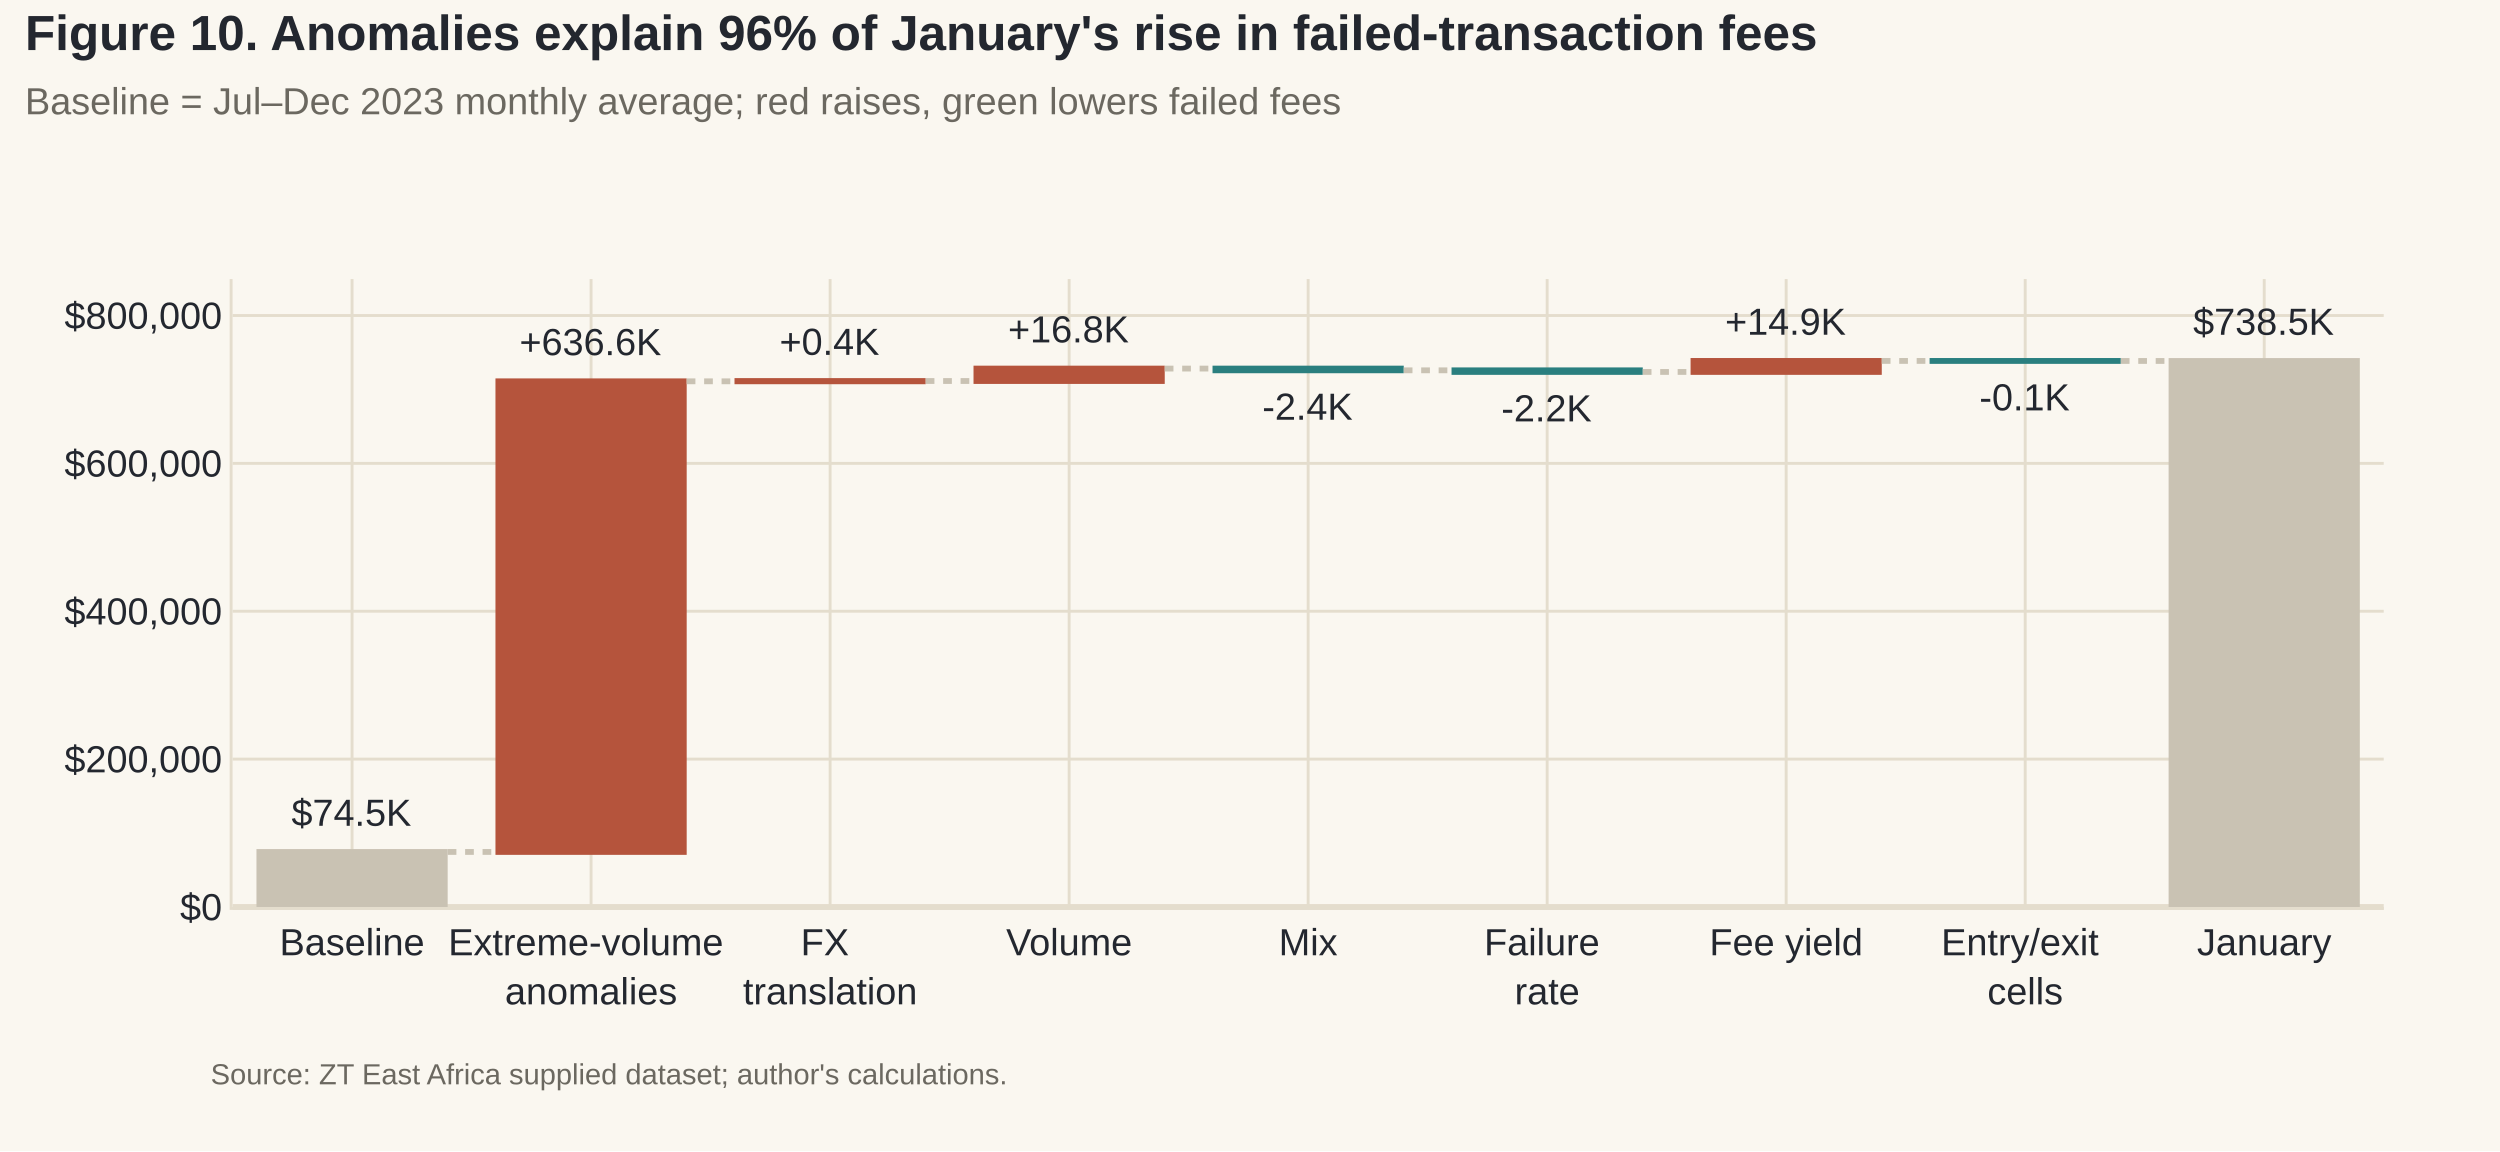
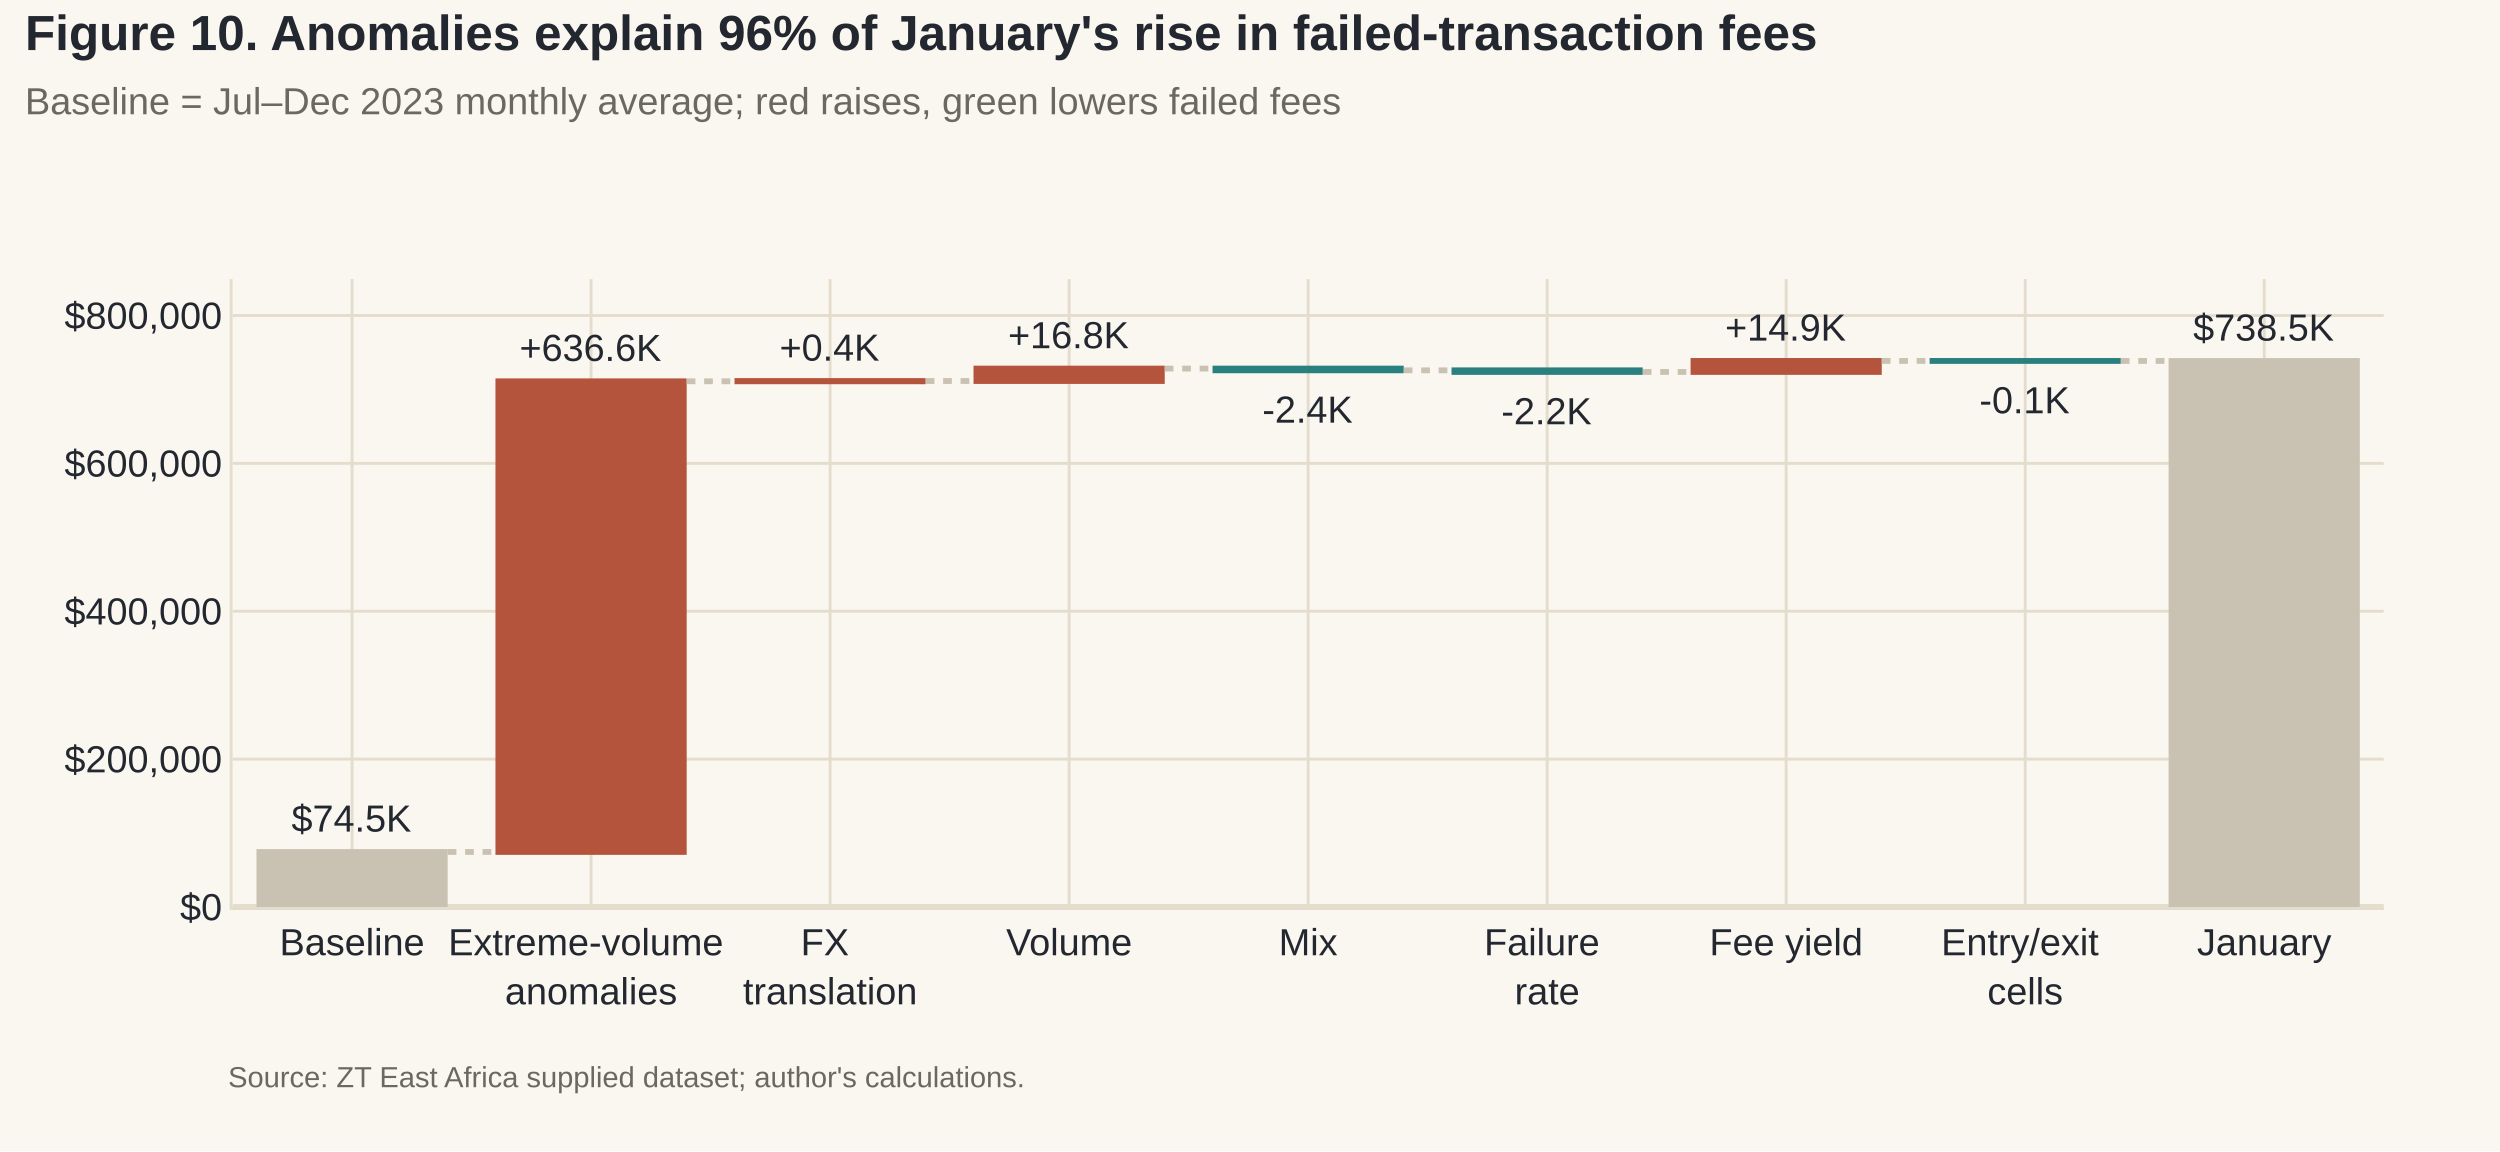
<svg xmlns="http://www.w3.org/2000/svg" class="main-svg" width="860" height="396" style="" viewBox="0 0 860 396">
  <rect x="0" y="0" width="860" height="396" style="fill: rgb(250, 247, 240); fill-opacity: 1;" />
-   <defs id="defs-e66059">
+   <defs id="defs-d1d6b9">
    <g class="clips">
-       <clipPath id="clipe66059xyplot" class="plotclip">
+       <clipPath id="clipd1d6b9xyplot" class="plotclip">
        <rect width="740" height="216" />
      </clipPath>
-       <clipPath class="axesclip" id="clipe66059x">
+       <clipPath class="axesclip" id="clipd1d6b9x">
        <rect x="80" y="0" width="740" height="396" />
      </clipPath>
-       <clipPath class="axesclip" id="clipe66059y">
+       <clipPath class="axesclip" id="clipd1d6b9y">
        <rect x="0" y="96" width="860" height="216" />
      </clipPath>
-       <clipPath class="axesclip" id="clipe66059xy">
+       <clipPath class="axesclip" id="clipd1d6b9xy">
        <rect x="80" y="96" width="740" height="216" />
      </clipPath>
    </g>
    <g class="gradients" />
    <g class="patterns" />
  </defs>
  <g class="bglayer" />
  <g class="layer-below">
    <g class="imagelayer" />
    <g class="shapelayer" />
  </g>
  <g class="cartesianlayer">
    <g class="subplot xy">
      <g class="layer-subplot">
        <g class="shapelayer" />
        <g class="imagelayer" />
      </g>
      <g class="minor-gridlayer">
        <g class="x" />
        <g class="y" />
      </g>
      <g class="gridlayer">
        <g class="x">
          <path class="xgrid crisp" transform="translate(121.11,0)" d="M0,96v216" style="stroke: rgb(228, 221, 205); stroke-opacity: 1; stroke-width: 1px;" />
          <path class="xgrid crisp" transform="translate(203.33,0)" d="M0,96v216" style="stroke: rgb(228, 221, 205); stroke-opacity: 1; stroke-width: 1px;" />
          <path class="xgrid crisp" transform="translate(285.56,0)" d="M0,96v216" style="stroke: rgb(228, 221, 205); stroke-opacity: 1; stroke-width: 1px;" />
          <path class="xgrid crisp" transform="translate(367.78,0)" d="M0,96v216" style="stroke: rgb(228, 221, 205); stroke-opacity: 1; stroke-width: 1px;" />
          <path class="xgrid crisp" transform="translate(450,0)" d="M0,96v216" style="stroke: rgb(228, 221, 205); stroke-opacity: 1; stroke-width: 1px;" />
          <path class="xgrid crisp" transform="translate(532.22,0)" d="M0,96v216" style="stroke: rgb(228, 221, 205); stroke-opacity: 1; stroke-width: 1px;" />
          <path class="xgrid crisp" transform="translate(614.44,0)" d="M0,96v216" style="stroke: rgb(228, 221, 205); stroke-opacity: 1; stroke-width: 1px;" />
          <path class="xgrid crisp" transform="translate(696.67,0)" d="M0,96v216" style="stroke: rgb(228, 221, 205); stroke-opacity: 1; stroke-width: 1px;" />
          <path class="xgrid crisp" transform="translate(778.89,0)" d="M0,96v216" style="stroke: rgb(228, 221, 205); stroke-opacity: 1; stroke-width: 1px;" />
        </g>
        <g class="y">
          <path class="ygrid crisp" transform="translate(0,261.13)" d="M80,0h740" style="stroke: rgb(228, 221, 205); stroke-opacity: 1; stroke-width: 1px;" />
          <path class="ygrid crisp" transform="translate(0,210.27)" d="M80,0h740" style="stroke: rgb(228, 221, 205); stroke-opacity: 1; stroke-width: 1px;" />
          <path class="ygrid crisp" transform="translate(0,159.4)" d="M80,0h740" style="stroke: rgb(228, 221, 205); stroke-opacity: 1; stroke-width: 1px;" />
          <path class="ygrid crisp" transform="translate(0,108.54)" d="M80,0h740" style="stroke: rgb(228, 221, 205); stroke-opacity: 1; stroke-width: 1px;" />
        </g>
      </g>
      <g class="zerolinelayer">
        <path class="yzl zl crisp" transform="translate(0,312)" d="M80,0h740" style="stroke: rgb(228, 221, 205); stroke-opacity: 1; stroke-width: 2px;" />
      </g>
      <g class="layer-between">
        <g class="shapelayer" />
        <g class="imagelayer" />
      </g>
      <path class="xlines-below" />
      <path class="ylines-below" />
      <g class="overlines-below" />
      <g class="xaxislayer-below" />
      <g class="yaxislayer-below" />
      <g class="overaxes-below" />
      <g class="overplot">
-         <g class="xy" transform="translate(80,96)" clip-path="url(#clipe66059xyplot)">
+         <g class="xy" transform="translate(80,96)" clip-path="url(#clipd1d6b9xyplot)">
          <g class="waterfalllayer mlayer">
            <g class="trace bars" style="opacity: 1;">
              <g class="points">
                <g class="point">
                  <path d="M8.22,217V196.07H74V217Z" style="vector-effect: none; fill: rgb(201, 194, 179); fill-opacity: 1; stroke: rgb(68, 68, 68); stroke-opacity: 1; stroke-width: 0px; opacity: 1;" />
-                   <text class="bartext bartext-outside" text-anchor="middle" data-notex="1" x="0" y="0" style="font-family: &quot;Source Sans 3&quot;, &quot;Source Sans Pro&quot;, &quot;Segoe UI&quot;, Arial, sans-serif; font-size: 13px; fill: rgb(35, 39, 47); fill-opacity: 1; white-space: pre;" transform="translate(40.87416,188.07)">$74.5K</text>
+                   <text class="bartext bartext-outside" text-anchor="middle" data-notex="1" x="0" y="0" style="font-family: &quot;Source Sans 3&quot;, &quot;Source Sans Pro&quot;, &quot;Segoe UI&quot;, Arial, sans-serif; font-size: 13px; fill: rgb(35, 39, 47); fill-opacity: 1; white-space: pre;" transform="translate(40.88051,190.07)">$74.5K</text>
                </g>
                <g class="point">
                  <path d="M90.44,198.07V34.17H156.22V198.07Z" style="vector-effect: none; fill: rgb(181, 84, 60); fill-opacity: 1; stroke: rgb(68, 68, 68); stroke-opacity: 1; stroke-width: 0px; opacity: 1;" />
-                   <text class="bartext bartext-outside" text-anchor="middle" data-notex="1" x="0" y="0" style="font-family: &quot;Source Sans 3&quot;, &quot;Source Sans Pro&quot;, &quot;Segoe UI&quot;, Arial, sans-serif; font-size: 13px; fill: rgb(35, 39, 47); fill-opacity: 1; white-space: pre;" transform="translate(123.0981,26.17)">+636.6K</text>
+                   <text class="bartext bartext-outside" text-anchor="middle" data-notex="1" x="0" y="0" style="font-family: &quot;Source Sans 3&quot;, &quot;Source Sans Pro&quot;, &quot;Segoe UI&quot;, Arial, sans-serif; font-size: 13px; fill: rgb(35, 39, 47); fill-opacity: 1; white-space: pre;" transform="translate(123.1073,28.17)">+636.6K</text>
                </g>
                <g class="point">
                  <path d="M172.67,36.17V34.07H238.44V36.17Z" style="vector-effect: none; fill: rgb(181, 84, 60); fill-opacity: 1; stroke: rgb(68, 68, 68); stroke-opacity: 1; stroke-width: 0px; opacity: 1;" />
-                   <text class="bartext bartext-outside" text-anchor="middle" data-notex="1" x="0" y="0" style="font-family: &quot;Source Sans 3&quot;, &quot;Source Sans Pro&quot;, &quot;Segoe UI&quot;, Arial, sans-serif; font-size: 13px; fill: rgb(35, 39, 47); fill-opacity: 1; white-space: pre;" transform="translate(205.3231,26.07)">+0.4K</text>
+                   <text class="bartext bartext-outside" text-anchor="middle" data-notex="1" x="0" y="0" style="font-family: &quot;Source Sans 3&quot;, &quot;Source Sans Pro&quot;, &quot;Segoe UI&quot;, Arial, sans-serif; font-size: 13px; fill: rgb(35, 39, 47); fill-opacity: 1; white-space: pre;" transform="translate(205.3323,28.07)">+0.4K</text>
                </g>
                <g class="point">
                  <path d="M254.89,36.07V29.79H320.67V36.07Z" style="vector-effect: none; fill: rgb(181, 84, 60); fill-opacity: 1; stroke: rgb(68, 68, 68); stroke-opacity: 1; stroke-width: 0px; opacity: 1;" />
-                   <text class="bartext bartext-outside" text-anchor="middle" data-notex="1" x="0" y="0" style="font-family: &quot;Source Sans 3&quot;, &quot;Source Sans Pro&quot;, &quot;Segoe UI&quot;, Arial, sans-serif; font-size: 13px; fill: rgb(35, 39, 47); fill-opacity: 1; white-space: pre;" transform="translate(287.5442,21.79)">+16.8K</text>
+                   <text class="bartext bartext-outside" text-anchor="middle" data-notex="1" x="0" y="0" style="font-family: &quot;Source Sans 3&quot;, &quot;Source Sans Pro&quot;, &quot;Segoe UI&quot;, Arial, sans-serif; font-size: 13px; fill: rgb(35, 39, 47); fill-opacity: 1; white-space: pre;" transform="translate(287.5534,23.79)">+16.8K</text>
                </g>
                <g class="point">
                  <path d="M337.11,29.79V32.39H402.89V29.79Z" style="vector-effect: none; fill: rgb(42, 127, 127); fill-opacity: 1; stroke: rgb(68, 68, 68); stroke-opacity: 1; stroke-width: 0px; opacity: 1;" />
-                   <text class="bartext bartext-outside" text-anchor="middle" data-notex="1" x="0" y="0" style="font-family: &quot;Source Sans 3&quot;, &quot;Source Sans Pro&quot;, &quot;Segoe UI&quot;, Arial, sans-serif; font-size: 13px; fill: rgb(35, 39, 47); fill-opacity: 1; white-space: pre;" transform="translate(369.7661,48.39)">-2.4K</text>
+                   <text class="bartext bartext-outside" text-anchor="middle" data-notex="1" x="0" y="0" style="font-family: &quot;Source Sans 3&quot;, &quot;Source Sans Pro&quot;, &quot;Segoe UI&quot;, Arial, sans-serif; font-size: 13px; fill: rgb(35, 39, 47); fill-opacity: 1; white-space: pre;" transform="translate(369.7725,49.39)">-2.4K</text>
                </g>
                <g class="point">
                  <path d="M419.33,30.39V32.95H485.11V30.39Z" style="vector-effect: none; fill: rgb(42, 127, 127); fill-opacity: 1; stroke: rgb(68, 68, 68); stroke-opacity: 1; stroke-width: 0px; opacity: 1;" />
-                   <text class="bartext bartext-outside" text-anchor="middle" data-notex="1" x="0" y="0" style="font-family: &quot;Source Sans 3&quot;, &quot;Source Sans Pro&quot;, &quot;Segoe UI&quot;, Arial, sans-serif; font-size: 13px; fill: rgb(35, 39, 47); fill-opacity: 1; white-space: pre;" transform="translate(451.9861,48.95)">-2.2K</text>
+                   <text class="bartext bartext-outside" text-anchor="middle" data-notex="1" x="0" y="0" style="font-family: &quot;Source Sans 3&quot;, &quot;Source Sans Pro&quot;, &quot;Segoe UI&quot;, Arial, sans-serif; font-size: 13px; fill: rgb(35, 39, 47); fill-opacity: 1; white-space: pre;" transform="translate(451.9925,49.95)">-2.2K</text>
                </g>
                <g class="point">
                  <path d="M501.56,32.95V27.16H567.33V32.95Z" style="vector-effect: none; fill: rgb(181, 84, 60); fill-opacity: 1; stroke: rgb(68, 68, 68); stroke-opacity: 1; stroke-width: 0px; opacity: 1;" />
-                   <text class="bartext bartext-outside" text-anchor="middle" data-notex="1" x="0" y="0" style="font-family: &quot;Source Sans 3&quot;, &quot;Source Sans Pro&quot;, &quot;Segoe UI&quot;, Arial, sans-serif; font-size: 13px; fill: rgb(35, 39, 47); fill-opacity: 1; white-space: pre;" transform="translate(534.2092,19.16)">+14.9K</text>
+                   <text class="bartext bartext-outside" text-anchor="middle" data-notex="1" x="0" y="0" style="font-family: &quot;Source Sans 3&quot;, &quot;Source Sans Pro&quot;, &quot;Segoe UI&quot;, Arial, sans-serif; font-size: 13px; fill: rgb(35, 39, 47); fill-opacity: 1; white-space: pre;" transform="translate(534.2184,21.16)">+14.9K</text>
                </g>
                <g class="point">
                  <path d="M583.78,27.16V29.17H649.56V27.16Z" style="vector-effect: none; fill: rgb(42, 127, 127); fill-opacity: 1; stroke: rgb(68, 68, 68); stroke-opacity: 1; stroke-width: 0px; opacity: 1;" />
-                   <text class="bartext bartext-outside" text-anchor="middle" data-notex="1" x="0" y="0" style="font-family: &quot;Source Sans 3&quot;, &quot;Source Sans Pro&quot;, &quot;Segoe UI&quot;, Arial, sans-serif; font-size: 13px; fill: rgb(35, 39, 47); fill-opacity: 1; white-space: pre;" transform="translate(616.4361,45.17)">-0.1K</text>
+                   <text class="bartext bartext-outside" text-anchor="middle" data-notex="1" x="0" y="0" style="font-family: &quot;Source Sans 3&quot;, &quot;Source Sans Pro&quot;, &quot;Segoe UI&quot;, Arial, sans-serif; font-size: 13px; fill: rgb(35, 39, 47); fill-opacity: 1; white-space: pre;" transform="translate(616.4425,46.17)">-0.1K</text>
                </g>
                <g class="point">
                  <path d="M666,217V27.17H731.78V217Z" style="vector-effect: none; fill: rgb(201, 194, 179); fill-opacity: 1; stroke: rgb(68, 68, 68); stroke-opacity: 1; stroke-width: 0px; opacity: 1;" />
-                   <text class="bartext bartext-outside" text-anchor="middle" data-notex="1" x="0" y="0" style="font-family: &quot;Source Sans 3&quot;, &quot;Source Sans Pro&quot;, &quot;Segoe UI&quot;, Arial, sans-serif; font-size: 13px; fill: rgb(35, 39, 47); fill-opacity: 1; white-space: pre;" transform="translate(698.6581,19.17)">$738.5K</text>
+                   <text class="bartext bartext-outside" text-anchor="middle" data-notex="1" x="0" y="0" style="font-family: &quot;Source Sans 3&quot;, &quot;Source Sans Pro&quot;, &quot;Segoe UI&quot;, Arial, sans-serif; font-size: 13px; fill: rgb(35, 39, 47); fill-opacity: 1; white-space: pre;" transform="translate(698.6644,21.17)">$738.5K</text>
                </g>
              </g>
              <g class="lines">
                <g class="line">
                  <path d="M74,197.07H90.44" style="fill: none; stroke: rgb(201, 194, 179); stroke-opacity: 1; stroke-dasharray: 3px, 3px; stroke-width: 2px;" />
                </g>
                <g class="line">
                  <path d="M156.22,35.17H172.67" style="fill: none; stroke: rgb(201, 194, 179); stroke-opacity: 1; stroke-dasharray: 3px, 3px; stroke-width: 2px;" />
                </g>
                <g class="line">
                  <path d="M238.44,35.07H254.89" style="fill: none; stroke: rgb(201, 194, 179); stroke-opacity: 1; stroke-dasharray: 3px, 3px; stroke-width: 2px;" />
                </g>
                <g class="line">
                  <path d="M320.67,30.79H337.11" style="fill: none; stroke: rgb(201, 194, 179); stroke-opacity: 1; stroke-dasharray: 3px, 3px; stroke-width: 2px;" />
                </g>
                <g class="line">
                  <path d="M402.89,31.39H419.33" style="fill: none; stroke: rgb(201, 194, 179); stroke-opacity: 1; stroke-dasharray: 3px, 3px; stroke-width: 2px;" />
                </g>
                <g class="line">
                  <path d="M485.11,31.95H501.56" style="fill: none; stroke: rgb(201, 194, 179); stroke-opacity: 1; stroke-dasharray: 3px, 3px; stroke-width: 2px;" />
                </g>
                <g class="line">
                  <path d="M567.33,28.16H583.78" style="fill: none; stroke: rgb(201, 194, 179); stroke-opacity: 1; stroke-dasharray: 3px, 3px; stroke-width: 2px;" />
                </g>
                <g class="line">
                  <path d="M649.56,28.17H666" style="fill: none; stroke: rgb(201, 194, 179); stroke-opacity: 1; stroke-dasharray: 3px, 3px; stroke-width: 2px;" />
                </g>
                <g class="line">
                  <path d="M0,0Z" style="fill: none; stroke: rgb(201, 194, 179); stroke-opacity: 1; stroke-dasharray: 3px, 3px; stroke-width: 2px;" />
                </g>
              </g>
            </g>
          </g>
        </g>
      </g>
      <g class="zerolinelayer-above" />
      <path class="xlines-above crisp" d="M79,312.5H820" style="fill: none; stroke-width: 1px; stroke: rgb(228, 221, 205); stroke-opacity: 1;" />
      <path class="ylines-above crisp" d="M79.5,96V312" style="fill: none; stroke-width: 1px; stroke: rgb(228, 221, 205); stroke-opacity: 1;" />
      <g class="overlines-above" />
      <g class="xaxislayer-above">
        <g class="xtick">
          <text text-anchor="middle" x="0" y="328.6" transform="translate(121.11,0)" style="font-family: &quot;Source Sans 3&quot;, &quot;Source Sans Pro&quot;, &quot;Segoe UI&quot;, Arial, sans-serif; font-size: 13px; fill: rgb(35, 39, 47); fill-opacity: 1; white-space: pre;">Baseline</text>
        </g>
        <g class="xtick">
          <text text-anchor="middle" x="0" y="328.6" transform="translate(203.33,0)" style="font-family: &quot;Source Sans 3&quot;, &quot;Source Sans Pro&quot;, &quot;Segoe UI&quot;, Arial, sans-serif; font-size: 13px; fill: rgb(35, 39, 47); fill-opacity: 1; white-space: pre;">
            <tspan class="line" dy="0em" x="0" y="328.6">Extreme-volume</tspan>
            <tspan class="line" dy="1.3em" x="0" y="328.6">anomalies</tspan>
          </text>
        </g>
        <g class="xtick">
          <text text-anchor="middle" x="0" y="328.6" transform="translate(285.56,0)" style="font-family: &quot;Source Sans 3&quot;, &quot;Source Sans Pro&quot;, &quot;Segoe UI&quot;, Arial, sans-serif; font-size: 13px; fill: rgb(35, 39, 47); fill-opacity: 1; white-space: pre;">
            <tspan class="line" dy="0em" x="0" y="328.6">FX</tspan>
            <tspan class="line" dy="1.3em" x="0" y="328.6">translation</tspan>
          </text>
        </g>
        <g class="xtick">
          <text text-anchor="middle" x="0" y="328.6" transform="translate(367.78,0)" style="font-family: &quot;Source Sans 3&quot;, &quot;Source Sans Pro&quot;, &quot;Segoe UI&quot;, Arial, sans-serif; font-size: 13px; fill: rgb(35, 39, 47); fill-opacity: 1; white-space: pre;">Volume</text>
        </g>
        <g class="xtick">
          <text text-anchor="middle" x="0" y="328.6" transform="translate(450,0)" style="font-family: &quot;Source Sans 3&quot;, &quot;Source Sans Pro&quot;, &quot;Segoe UI&quot;, Arial, sans-serif; font-size: 13px; fill: rgb(35, 39, 47); fill-opacity: 1; white-space: pre;">Mix</text>
        </g>
        <g class="xtick">
          <text text-anchor="middle" x="0" y="328.6" transform="translate(532.22,0)" style="font-family: &quot;Source Sans 3&quot;, &quot;Source Sans Pro&quot;, &quot;Segoe UI&quot;, Arial, sans-serif; font-size: 13px; fill: rgb(35, 39, 47); fill-opacity: 1; white-space: pre;">
            <tspan class="line" dy="0em" x="0" y="328.6">Failure</tspan>
            <tspan class="line" dy="1.3em" x="0" y="328.6">rate</tspan>
          </text>
        </g>
        <g class="xtick">
          <text text-anchor="middle" x="0" y="328.6" transform="translate(614.44,0)" style="font-family: &quot;Source Sans 3&quot;, &quot;Source Sans Pro&quot;, &quot;Segoe UI&quot;, Arial, sans-serif; font-size: 13px; fill: rgb(35, 39, 47); fill-opacity: 1; white-space: pre;">Fee yield</text>
        </g>
        <g class="xtick">
          <text text-anchor="middle" x="0" y="328.6" transform="translate(696.67,0)" style="font-family: &quot;Source Sans 3&quot;, &quot;Source Sans Pro&quot;, &quot;Segoe UI&quot;, Arial, sans-serif; font-size: 13px; fill: rgb(35, 39, 47); fill-opacity: 1; white-space: pre;">
            <tspan class="line" dy="0em" x="0" y="328.6">Entry/exit</tspan>
            <tspan class="line" dy="1.3em" x="0" y="328.6">cells</tspan>
          </text>
        </g>
        <g class="xtick">
          <text text-anchor="middle" x="0" y="328.6" transform="translate(778.89,0)" style="font-family: &quot;Source Sans 3&quot;, &quot;Source Sans Pro&quot;, &quot;Segoe UI&quot;, Arial, sans-serif; font-size: 13px; fill: rgb(35, 39, 47); fill-opacity: 1; white-space: pre;">January</text>
        </g>
      </g>
      <g class="yaxislayer-above">
        <g class="ytick">
          <text text-anchor="end" x="76.4" y="4.55" transform="translate(0,312)" style="font-family: &quot;Source Sans 3&quot;, &quot;Source Sans Pro&quot;, &quot;Segoe UI&quot;, Arial, sans-serif; font-size: 13px; fill: rgb(35, 39, 47); fill-opacity: 1; white-space: pre;">$0</text>
        </g>
        <g class="ytick">
          <text text-anchor="end" x="76.4" y="4.55" style="font-family: &quot;Source Sans 3&quot;, &quot;Source Sans Pro&quot;, &quot;Segoe UI&quot;, Arial, sans-serif; font-size: 13px; fill: rgb(35, 39, 47); fill-opacity: 1; white-space: pre;" transform="translate(0,261.13)">$200,000</text>
        </g>
        <g class="ytick">
          <text text-anchor="end" x="76.4" y="4.55" style="font-family: &quot;Source Sans 3&quot;, &quot;Source Sans Pro&quot;, &quot;Segoe UI&quot;, Arial, sans-serif; font-size: 13px; fill: rgb(35, 39, 47); fill-opacity: 1; white-space: pre;" transform="translate(0,210.27)">$400,000</text>
        </g>
        <g class="ytick">
          <text text-anchor="end" x="76.4" y="4.55" style="font-family: &quot;Source Sans 3&quot;, &quot;Source Sans Pro&quot;, &quot;Segoe UI&quot;, Arial, sans-serif; font-size: 13px; fill: rgb(35, 39, 47); fill-opacity: 1; white-space: pre;" transform="translate(0,159.4)">$600,000</text>
        </g>
        <g class="ytick">
          <text text-anchor="end" x="76.4" y="4.55" style="font-family: &quot;Source Sans 3&quot;, &quot;Source Sans Pro&quot;, &quot;Segoe UI&quot;, Arial, sans-serif; font-size: 13px; fill: rgb(35, 39, 47); fill-opacity: 1; white-space: pre;" transform="translate(0,108.54)">$800,000</text>
        </g>
      </g>
      <g class="overaxes-above" />
    </g>
  </g>
  <g class="polarlayer" />
  <g class="smithlayer" />
  <g class="ternarylayer" />
  <g class="geolayer" />
  <g class="funnelarealayer" />
  <g class="pielayer" />
  <g class="iciclelayer" />
  <g class="treemaplayer" />
  <g class="sunburstlayer" />
  <g class="glimages" />
-   <defs id="topdefs-e66059">
+   <defs id="topdefs-d1d6b9">
    <g class="clips" />
  </defs>
  <g class="layer-above">
    <g class="imagelayer" />
    <g class="shapelayer" />
  </g>
  <g class="infolayer">
    <g class="g-gtitle">
      <text class="gtitle" x="8.6" y="17.217" text-anchor="start" dy="0.7em" style="opacity: 1; font-family: &quot;Source Sans 3&quot;, &quot;Source Sans Pro&quot;, &quot;Segoe UI&quot;, Arial, sans-serif; font-size: 17px; fill: rgb(35, 39, 47); fill-opacity: 1; white-space: pre;">
        <tspan class="line" dy="0em" x="8.6" y="17.217">
          <tspan style="font-weight:bold">Figure 10. Anomalies explain 96% of January's rise in failed-transaction fees</tspan>
        </tspan>
        <tspan class="line" dy="1.3em" x="8.6" y="17.217">
          <tspan style="font-size:13px; fill:#6B6860">Baseline = Jul–Dec 2023 monthly average; red raises, green lowers failed fees</tspan>
        </tspan>
      </text>
    </g>
    <g class="g-xtitle" />
    <g class="g-ytitle" />
    <g class="annotation" data-index="0" style="opacity: 1;">
-       <g class="annotation-text-g" transform="rotate(0,209.5,370.3714)">
+       <g class="annotation-text-g" transform="rotate(0,215.5,370.3714)">
        <g class="cursor-pointer" transform="translate(80,361)">
-           <rect class="bg" x="0.5" y="0.5" width="258" height="17" style="stroke-width: 1px; stroke: rgb(0, 0, 0); stroke-opacity: 0; fill: rgb(0, 0, 0); fill-opacity: 0;" />
-           <text class="annotation-text" text-anchor="middle" x="129.516" y="12" style="font-family: &quot;Source Sans 3&quot;, &quot;Source Sans Pro&quot;, &quot;Segoe UI&quot;, Arial, sans-serif; font-size: 10px; fill: rgb(107, 104, 96); fill-opacity: 1; white-space: pre;">Source: ZT East Africa supplied dataset; author's calculations.</text>
+           <rect class="bg" x="0.5" y="0.5" width="270" height="17" style="stroke-width: 1px; stroke: rgb(0, 0, 0); stroke-opacity: 0; fill: rgb(0, 0, 0); fill-opacity: 0;" />
+           <text class="annotation-text" text-anchor="middle" x="135.516" y="13" style="font-family: &quot;Source Sans 3&quot;, &quot;Source Sans Pro&quot;, &quot;Segoe UI&quot;, Arial, sans-serif; font-size: 10px; fill: rgb(107, 104, 96); fill-opacity: 1; white-space: pre;">Source: ZT East Africa supplied dataset; author's calculations.</text>
        </g>
      </g>
    </g>
  </g>
</svg>
